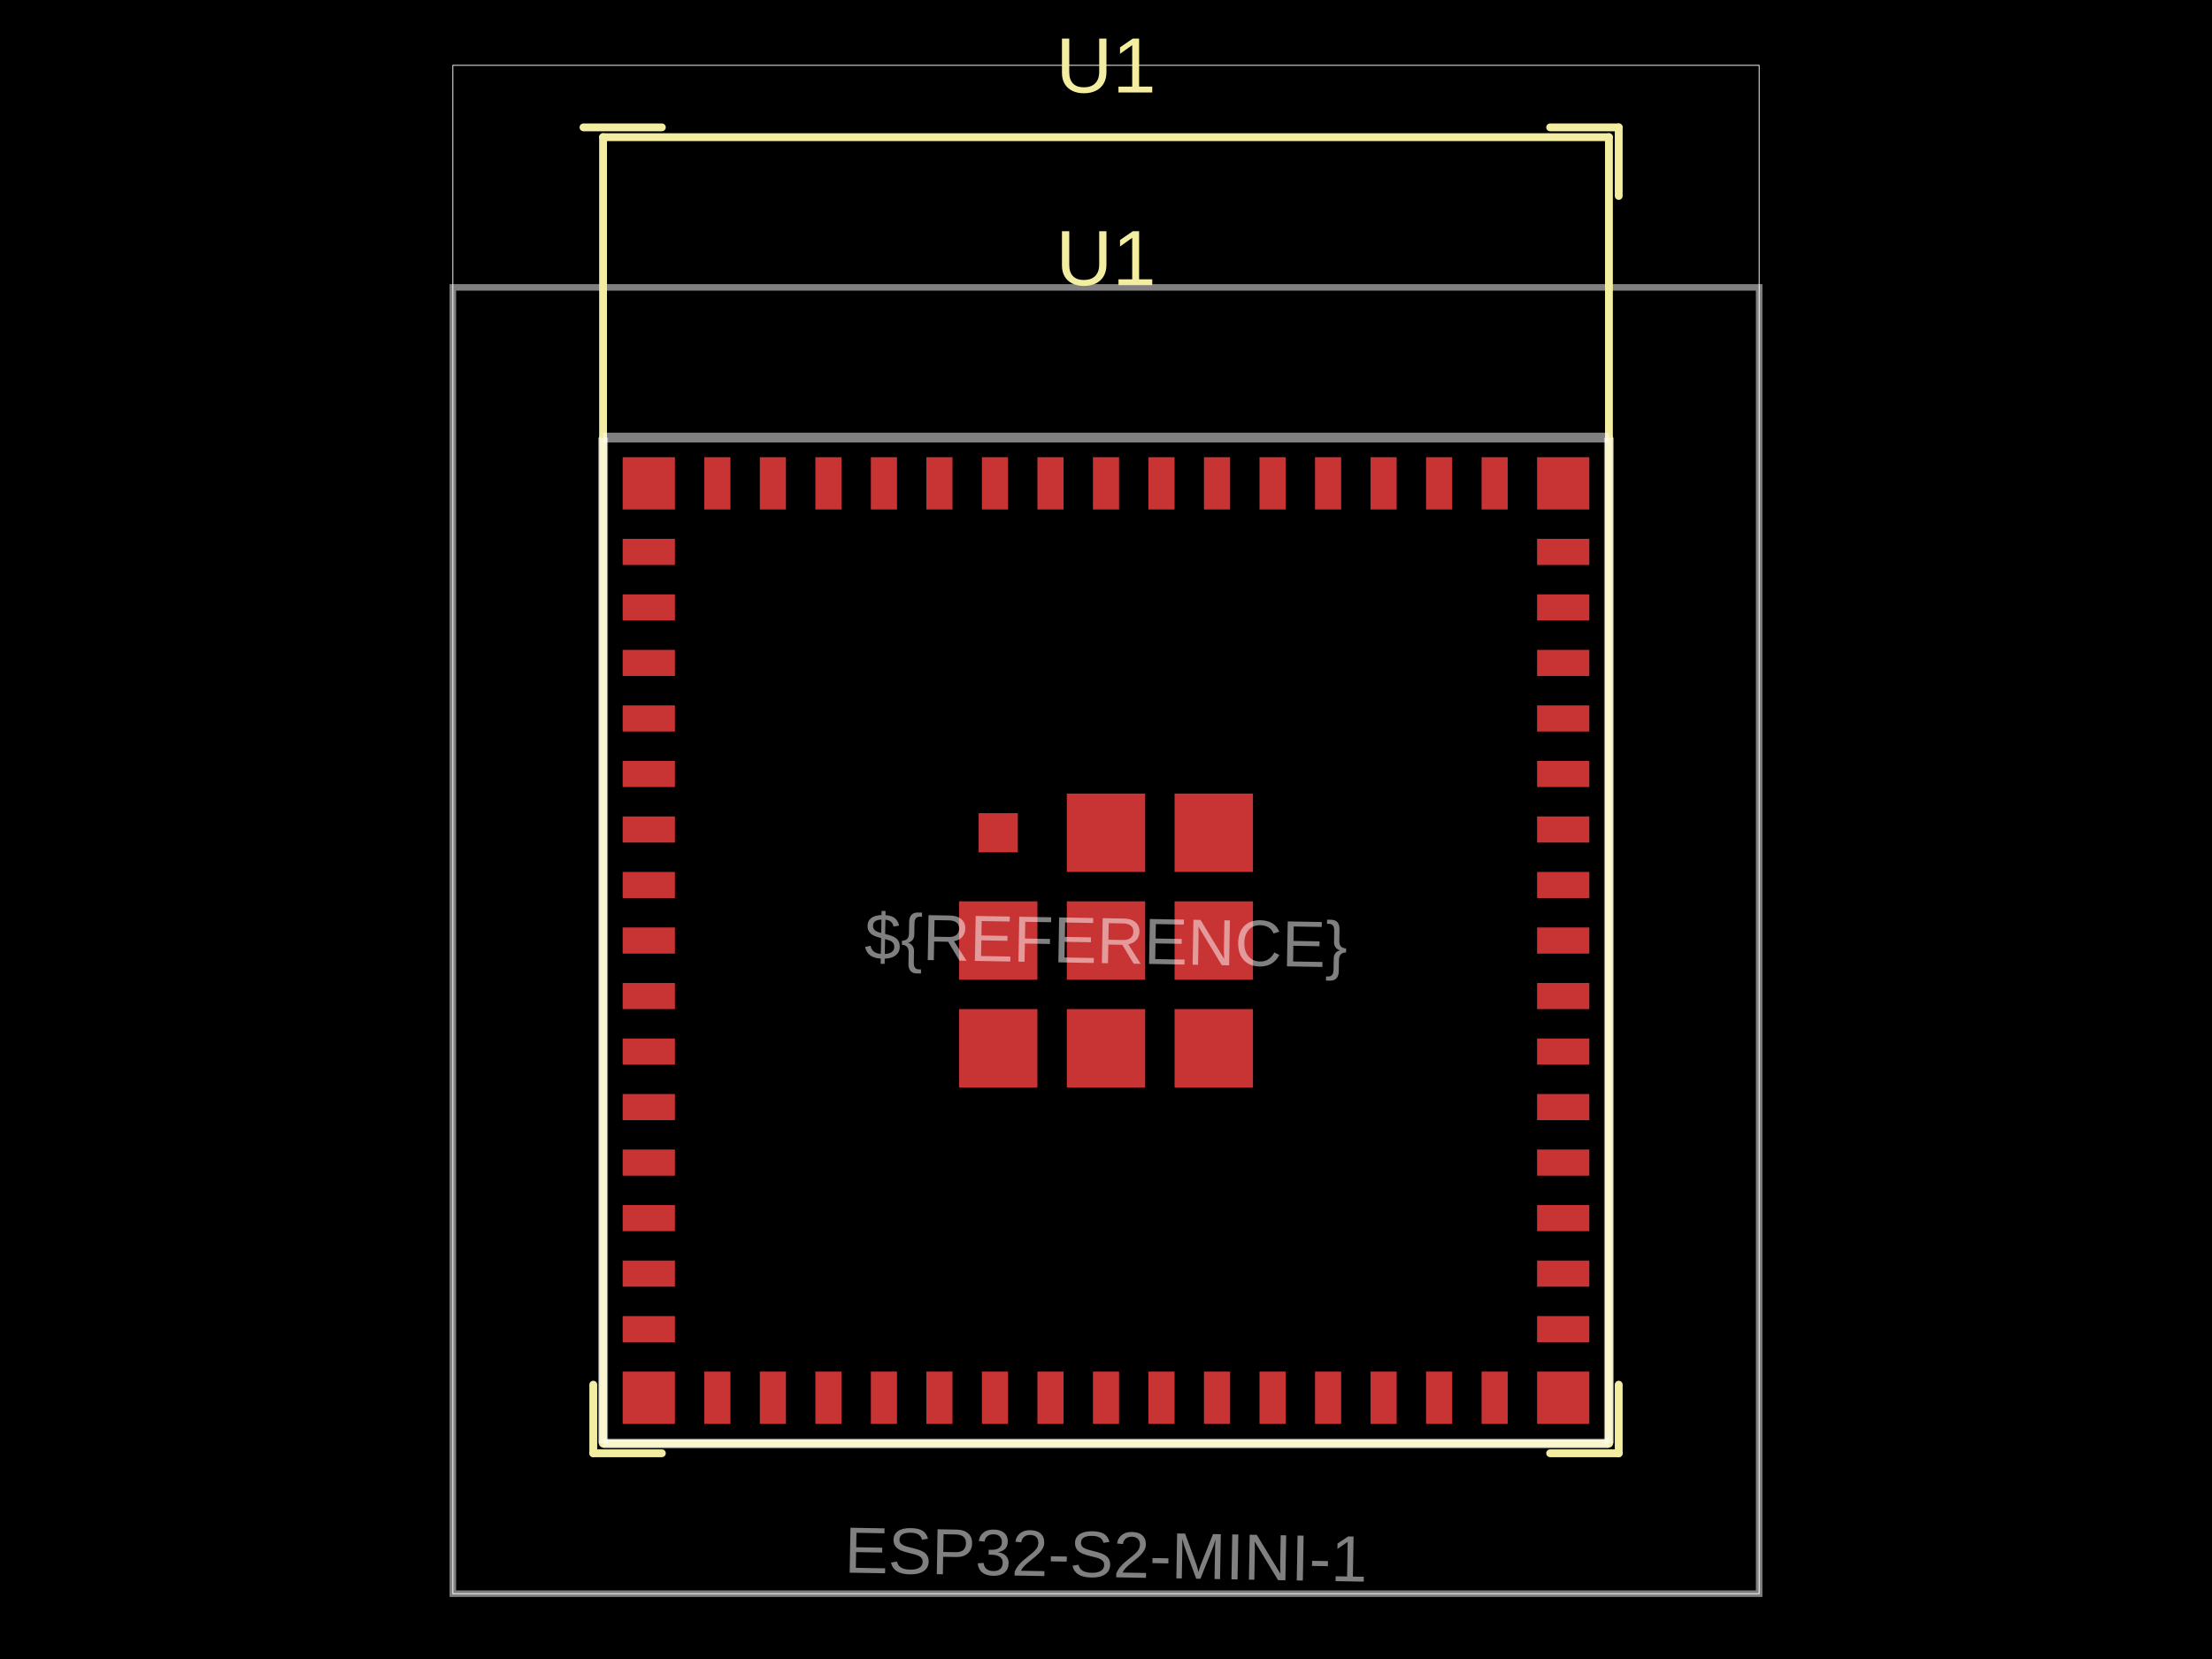
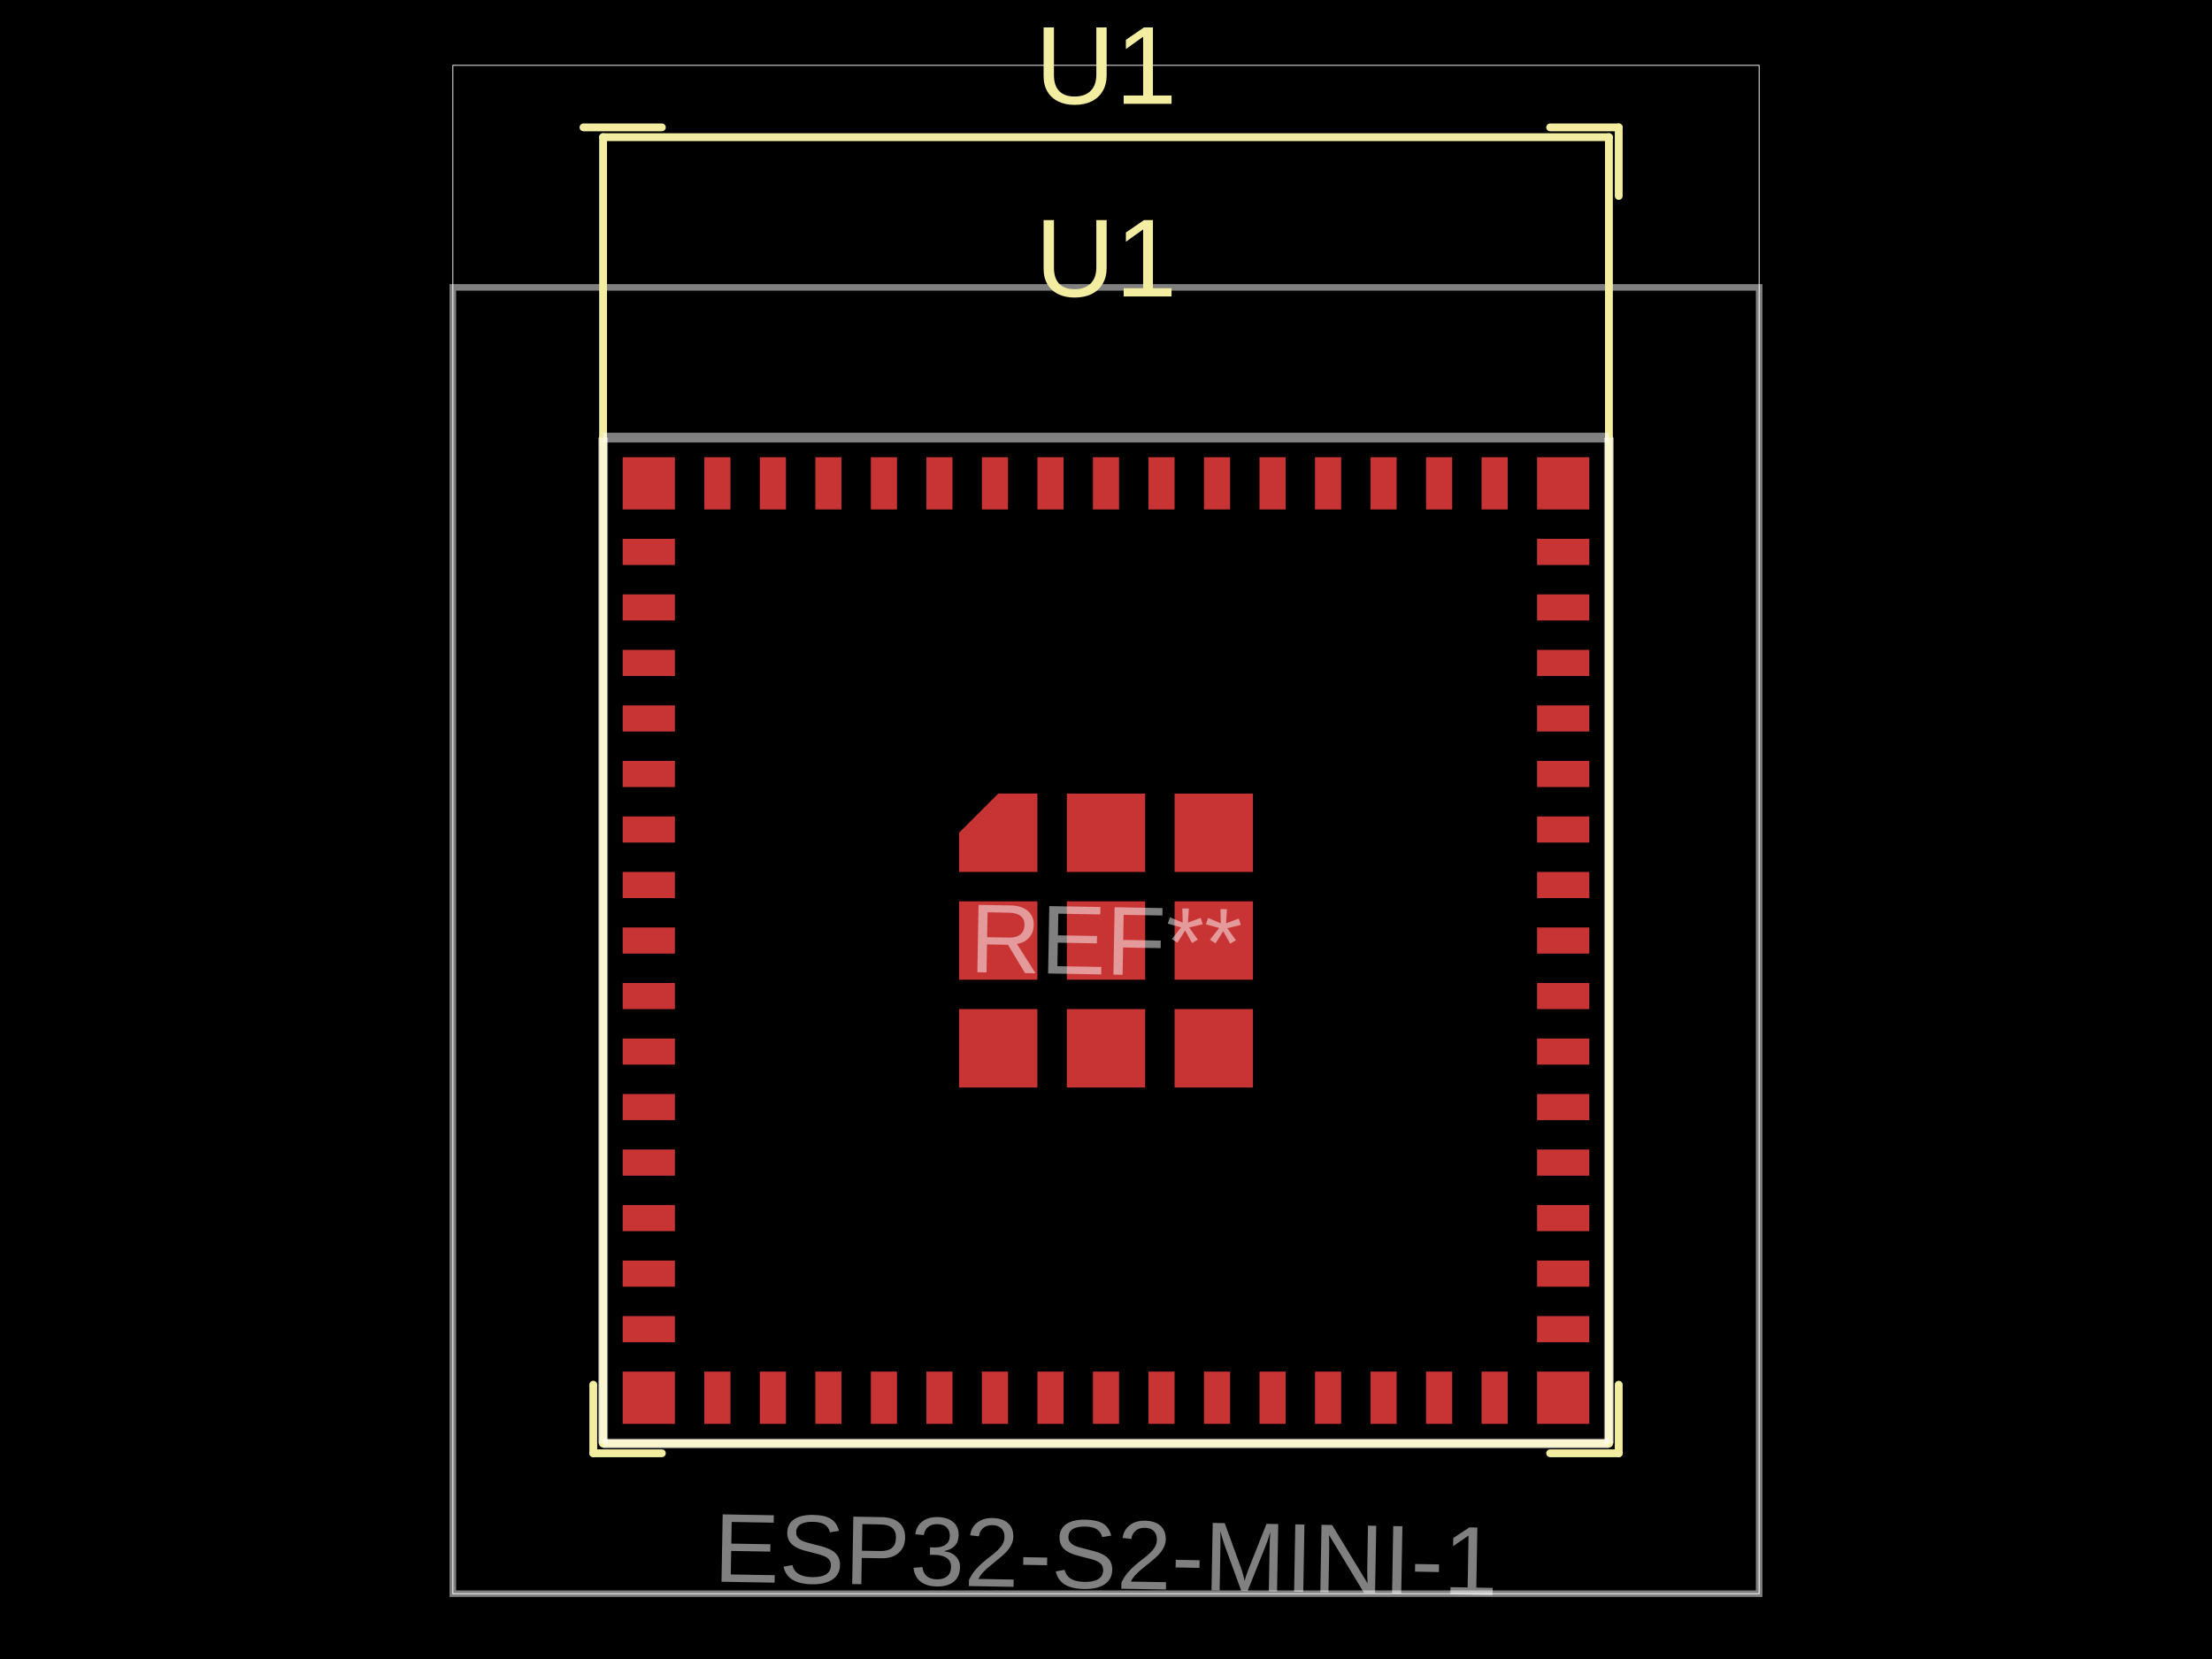
- <svg xmlns="http://www.w3.org/2000/svg" width="800" height="600" data-software-used-string="@tscircuit/core@0.0.1049">
+ <svg xmlns="http://www.w3.org/2000/svg" width="800" height="600">
  <style />
  <rect class="boundary" x="0" y="0" fill="#000" width="800" height="600" data-type="pcb_background" data-pcb-layer="global" />
  <rect class="pcb-boundary" fill="none" stroke="#fff" stroke-width="0.3" x="163.78" y="23.622" width="472.441" height="552.756" data-type="pcb_boundary" data-pcb-layer="global" />
  <path class="pcb-board" d="M 163.78 576.378 L 636.22 576.378 L 636.22 103.937 L 163.78 103.937 Z" fill="none" stroke="rgba(255, 255, 255, 0.5)" stroke-width="2.362" data-type="pcb_board" data-pcb-layer="board" />
  <rect class="pcb-pad" fill="rgb(200, 52, 52)" x="225.197" y="194.882" width="18.898" height="9.449" data-type="pcb_smtpad" data-pcb-layer="top" />
  <rect class="pcb-pad" fill="rgb(200, 52, 52)" x="225.197" y="214.961" width="18.898" height="9.449" data-type="pcb_smtpad" data-pcb-layer="top" />
  <rect class="pcb-pad" fill="rgb(200, 52, 52)" x="225.197" y="235.039" width="18.898" height="9.449" data-type="pcb_smtpad" data-pcb-layer="top" />
  <rect class="pcb-pad" fill="rgb(200, 52, 52)" x="225.197" y="255.118" width="18.898" height="9.449" data-type="pcb_smtpad" data-pcb-layer="top" />
  <rect class="pcb-pad" fill="rgb(200, 52, 52)" x="225.197" y="275.197" width="18.898" height="9.449" data-type="pcb_smtpad" data-pcb-layer="top" />
  <rect class="pcb-pad" fill="rgb(200, 52, 52)" x="225.197" y="295.276" width="18.898" height="9.449" data-type="pcb_smtpad" data-pcb-layer="top" />
  <rect class="pcb-pad" fill="rgb(200, 52, 52)" x="225.197" y="315.354" width="18.898" height="9.449" data-type="pcb_smtpad" data-pcb-layer="top" />
  <rect class="pcb-pad" fill="rgb(200, 52, 52)" x="225.197" y="335.433" width="18.898" height="9.449" data-type="pcb_smtpad" data-pcb-layer="top" />
  <rect class="pcb-pad" fill="rgb(200, 52, 52)" x="225.197" y="355.512" width="18.898" height="9.449" data-type="pcb_smtpad" data-pcb-layer="top" />
  <rect class="pcb-pad" fill="rgb(200, 52, 52)" x="225.197" y="375.591" width="18.898" height="9.449" data-type="pcb_smtpad" data-pcb-layer="top" />
  <rect class="pcb-pad" fill="rgb(200, 52, 52)" x="225.197" y="395.669" width="18.898" height="9.449" data-type="pcb_smtpad" data-pcb-layer="top" />
  <rect class="pcb-pad" fill="rgb(200, 52, 52)" x="225.197" y="415.748" width="18.898" height="9.449" data-type="pcb_smtpad" data-pcb-layer="top" />
  <rect class="pcb-pad" fill="rgb(200, 52, 52)" x="225.197" y="435.827" width="18.898" height="9.449" data-type="pcb_smtpad" data-pcb-layer="top" />
  <rect class="pcb-pad" fill="rgb(200, 52, 52)" x="225.197" y="455.906" width="18.898" height="9.449" data-type="pcb_smtpad" data-pcb-layer="top" />
  <rect class="pcb-pad" fill="rgb(200, 52, 52)" x="225.197" y="475.984" width="18.898" height="9.449" data-type="pcb_smtpad" data-pcb-layer="top" />
  <rect class="pcb-pad" fill="rgb(200, 52, 52)" x="254.724" y="496.063" width="9.449" height="18.898" data-type="pcb_smtpad" data-pcb-layer="top" />
  <rect class="pcb-pad" fill="rgb(200, 52, 52)" x="274.803" y="496.063" width="9.449" height="18.898" data-type="pcb_smtpad" data-pcb-layer="top" />
  <rect class="pcb-pad" fill="rgb(200, 52, 52)" x="294.882" y="496.063" width="9.449" height="18.898" data-type="pcb_smtpad" data-pcb-layer="top" />
  <rect class="pcb-pad" fill="rgb(200, 52, 52)" x="314.961" y="496.063" width="9.449" height="18.898" data-type="pcb_smtpad" data-pcb-layer="top" />
  <rect class="pcb-pad" fill="rgb(200, 52, 52)" x="335.039" y="496.063" width="9.449" height="18.898" data-type="pcb_smtpad" data-pcb-layer="top" />
  <rect class="pcb-pad" fill="rgb(200, 52, 52)" x="355.118" y="496.063" width="9.449" height="18.898" data-type="pcb_smtpad" data-pcb-layer="top" />
  <rect class="pcb-pad" fill="rgb(200, 52, 52)" x="375.197" y="496.063" width="9.449" height="18.898" data-type="pcb_smtpad" data-pcb-layer="top" />
  <rect class="pcb-pad" fill="rgb(200, 52, 52)" x="395.276" y="496.063" width="9.449" height="18.898" data-type="pcb_smtpad" data-pcb-layer="top" />
  <rect class="pcb-pad" fill="rgb(200, 52, 52)" x="415.354" y="496.063" width="9.449" height="18.898" data-type="pcb_smtpad" data-pcb-layer="top" />
  <rect class="pcb-pad" fill="rgb(200, 52, 52)" x="435.433" y="496.063" width="9.449" height="18.898" data-type="pcb_smtpad" data-pcb-layer="top" />
  <rect class="pcb-pad" fill="rgb(200, 52, 52)" x="455.512" y="496.063" width="9.449" height="18.898" data-type="pcb_smtpad" data-pcb-layer="top" />
  <rect class="pcb-pad" fill="rgb(200, 52, 52)" x="475.591" y="496.063" width="9.449" height="18.898" data-type="pcb_smtpad" data-pcb-layer="top" />
  <rect class="pcb-pad" fill="rgb(200, 52, 52)" x="495.669" y="496.063" width="9.449" height="18.898" data-type="pcb_smtpad" data-pcb-layer="top" />
  <rect class="pcb-pad" fill="rgb(200, 52, 52)" x="515.748" y="496.063" width="9.449" height="18.898" data-type="pcb_smtpad" data-pcb-layer="top" />
  <rect class="pcb-pad" fill="rgb(200, 52, 52)" x="535.827" y="496.063" width="9.449" height="18.898" data-type="pcb_smtpad" data-pcb-layer="top" />
  <rect class="pcb-pad" fill="rgb(200, 52, 52)" x="555.906" y="475.984" width="18.898" height="9.449" data-type="pcb_smtpad" data-pcb-layer="top" />
  <rect class="pcb-pad" fill="rgb(200, 52, 52)" x="555.906" y="455.906" width="18.898" height="9.449" data-type="pcb_smtpad" data-pcb-layer="top" />
  <rect class="pcb-pad" fill="rgb(200, 52, 52)" x="555.906" y="435.827" width="18.898" height="9.449" data-type="pcb_smtpad" data-pcb-layer="top" />
  <rect class="pcb-pad" fill="rgb(200, 52, 52)" x="555.906" y="415.748" width="18.898" height="9.449" data-type="pcb_smtpad" data-pcb-layer="top" />
  <rect class="pcb-pad" fill="rgb(200, 52, 52)" x="555.906" y="395.669" width="18.898" height="9.449" data-type="pcb_smtpad" data-pcb-layer="top" />
  <rect class="pcb-pad" fill="rgb(200, 52, 52)" x="555.906" y="375.591" width="18.898" height="9.449" data-type="pcb_smtpad" data-pcb-layer="top" />
  <rect class="pcb-pad" fill="rgb(200, 52, 52)" x="555.906" y="355.512" width="18.898" height="9.449" data-type="pcb_smtpad" data-pcb-layer="top" />
  <rect class="pcb-pad" fill="rgb(200, 52, 52)" x="555.906" y="335.433" width="18.898" height="9.449" data-type="pcb_smtpad" data-pcb-layer="top" />
  <rect class="pcb-pad" fill="rgb(200, 52, 52)" x="555.906" y="315.354" width="18.898" height="9.449" data-type="pcb_smtpad" data-pcb-layer="top" />
  <rect class="pcb-pad" fill="rgb(200, 52, 52)" x="555.906" y="295.276" width="18.898" height="9.449" data-type="pcb_smtpad" data-pcb-layer="top" />
  <rect class="pcb-pad" fill="rgb(200, 52, 52)" x="555.906" y="275.197" width="18.898" height="9.449" data-type="pcb_smtpad" data-pcb-layer="top" />
  <rect class="pcb-pad" fill="rgb(200, 52, 52)" x="555.906" y="255.118" width="18.898" height="9.449" data-type="pcb_smtpad" data-pcb-layer="top" />
  <rect class="pcb-pad" fill="rgb(200, 52, 52)" x="555.906" y="235.039" width="18.898" height="9.449" data-type="pcb_smtpad" data-pcb-layer="top" />
  <rect class="pcb-pad" fill="rgb(200, 52, 52)" x="555.906" y="214.961" width="18.898" height="9.449" data-type="pcb_smtpad" data-pcb-layer="top" />
  <rect class="pcb-pad" fill="rgb(200, 52, 52)" x="555.906" y="194.882" width="18.898" height="9.449" data-type="pcb_smtpad" data-pcb-layer="top" />
  <rect class="pcb-pad" fill="rgb(200, 52, 52)" x="535.827" y="165.354" width="9.449" height="18.898" data-type="pcb_smtpad" data-pcb-layer="top" />
  <rect class="pcb-pad" fill="rgb(200, 52, 52)" x="515.748" y="165.354" width="9.449" height="18.898" data-type="pcb_smtpad" data-pcb-layer="top" />
  <rect class="pcb-pad" fill="rgb(200, 52, 52)" x="495.669" y="165.354" width="9.449" height="18.898" data-type="pcb_smtpad" data-pcb-layer="top" />
  <rect class="pcb-pad" fill="rgb(200, 52, 52)" x="475.591" y="165.354" width="9.449" height="18.898" data-type="pcb_smtpad" data-pcb-layer="top" />
  <rect class="pcb-pad" fill="rgb(200, 52, 52)" x="455.512" y="165.354" width="9.449" height="18.898" data-type="pcb_smtpad" data-pcb-layer="top" />
  <rect class="pcb-pad" fill="rgb(200, 52, 52)" x="435.433" y="165.354" width="9.449" height="18.898" data-type="pcb_smtpad" data-pcb-layer="top" />
  <rect class="pcb-pad" fill="rgb(200, 52, 52)" x="415.354" y="165.354" width="9.449" height="18.898" data-type="pcb_smtpad" data-pcb-layer="top" />
  <rect class="pcb-pad" fill="rgb(200, 52, 52)" x="395.276" y="165.354" width="9.449" height="18.898" data-type="pcb_smtpad" data-pcb-layer="top" />
  <rect class="pcb-pad" fill="rgb(200, 52, 52)" x="375.197" y="165.354" width="9.449" height="18.898" data-type="pcb_smtpad" data-pcb-layer="top" />
  <rect class="pcb-pad" fill="rgb(200, 52, 52)" x="355.118" y="165.354" width="9.449" height="18.898" data-type="pcb_smtpad" data-pcb-layer="top" />
  <rect class="pcb-pad" fill="rgb(200, 52, 52)" x="335.039" y="165.354" width="9.449" height="18.898" data-type="pcb_smtpad" data-pcb-layer="top" />
  <rect class="pcb-pad" fill="rgb(200, 52, 52)" x="314.961" y="165.354" width="9.449" height="18.898" data-type="pcb_smtpad" data-pcb-layer="top" />
  <rect class="pcb-pad" fill="rgb(200, 52, 52)" x="294.882" y="165.354" width="9.449" height="18.898" data-type="pcb_smtpad" data-pcb-layer="top" />
  <rect class="pcb-pad" fill="rgb(200, 52, 52)" x="274.803" y="165.354" width="9.449" height="18.898" data-type="pcb_smtpad" data-pcb-layer="top" />
  <rect class="pcb-pad" fill="rgb(200, 52, 52)" x="254.724" y="165.354" width="9.449" height="18.898" data-type="pcb_smtpad" data-pcb-layer="top" />
-   <rect class="pcb-pad" fill="rgb(200, 52, 52)" x="353.937" y="294.094" width="14.173" height="14.173" data-type="pcb_smtpad" data-pcb-layer="top" />
+   <polygon class="pcb-pad" fill="rgb(200, 52, 52)" points="375.197,315.354 346.85,315.354 346.85,301.181 361.024,287.008 375.197,287.008" data-type="pcb_smtpad" data-pcb-layer="top" />
  <rect class="pcb-pad" fill="rgb(200, 52, 52)" x="346.85" y="325.984" width="28.346" height="28.346" data-type="pcb_smtpad" data-pcb-layer="top" />
  <rect class="pcb-pad" fill="rgb(200, 52, 52)" x="346.85" y="364.961" width="28.346" height="28.346" data-type="pcb_smtpad" data-pcb-layer="top" />
  <rect class="pcb-pad" fill="rgb(200, 52, 52)" x="385.827" y="287.008" width="28.346" height="28.346" data-type="pcb_smtpad" data-pcb-layer="top" />
  <rect class="pcb-pad" fill="rgb(200, 52, 52)" x="385.827" y="325.984" width="28.346" height="28.346" data-type="pcb_smtpad" data-pcb-layer="top" />
  <rect class="pcb-pad" fill="rgb(200, 52, 52)" x="385.827" y="364.961" width="28.346" height="28.346" data-type="pcb_smtpad" data-pcb-layer="top" />
  <rect class="pcb-pad" fill="rgb(200, 52, 52)" x="424.803" y="287.008" width="28.346" height="28.346" data-type="pcb_smtpad" data-pcb-layer="top" />
  <rect class="pcb-pad" fill="rgb(200, 52, 52)" x="424.803" y="325.984" width="28.346" height="28.346" data-type="pcb_smtpad" data-pcb-layer="top" />
  <rect class="pcb-pad" fill="rgb(200, 52, 52)" x="424.803" y="364.961" width="28.346" height="28.346" data-type="pcb_smtpad" data-pcb-layer="top" />
  <rect class="pcb-pad" fill="rgb(200, 52, 52)" x="225.197" y="165.354" width="18.898" height="18.898" data-type="pcb_smtpad" data-pcb-layer="top" />
  <rect class="pcb-pad" fill="rgb(200, 52, 52)" x="225.197" y="496.063" width="18.898" height="18.898" data-type="pcb_smtpad" data-pcb-layer="top" />
  <rect class="pcb-pad" fill="rgb(200, 52, 52)" x="555.906" y="496.063" width="18.898" height="18.898" data-type="pcb_smtpad" data-pcb-layer="top" />
  <rect class="pcb-pad" fill="rgb(200, 52, 52)" x="555.906" y="165.354" width="18.898" height="18.898" data-type="pcb_smtpad" data-pcb-layer="top" />
+   <text x="0" y="0" dx="0" dy="0" fill="#f2eda1" font-family="Arial, sans-serif" font-size="40.157" text-anchor="middle" dominant-baseline="central" transform="matrix(1,0,0,1,400,23.62205)" class="pcb-silkscreen-text pcb-silkscreen-top" data-pcb-silkscreen-text-id="pcb_silkscreen_text_0" stroke="none" data-type="pcb_silkscreen_text" data-pcb-layer="top">U1</text>
+   <text x="0" y="0" dx="0" dy="0" fill="#f2eda1" font-family="Arial, sans-serif" font-size="40.157" text-anchor="middle" dominant-baseline="central" transform="matrix(1,0,0,1,400,93.30709)" class="pcb-silkscreen-text pcb-silkscreen-top" data-pcb-silkscreen-text-id="pcb_silkscreen_text_1" stroke="none" data-type="pcb_silkscreen_text" data-pcb-layer="top">U1</text>
  <path class="pcb-silkscreen pcb-silkscreen-top" d="M 214.567 525.591 L 214.567 500.787" fill="none" stroke="#f2eda1" stroke-width="2.835" stroke-linecap="round" stroke-linejoin="round" data-pcb-component-id="pcb_component_0" data-pcb-silkscreen-path-id="pcb_silkscreen_path_0" data-type="pcb_silkscreen_path" data-pcb-layer="top" />
  <path class="pcb-silkscreen pcb-silkscreen-top" d="M 218.11 49.606 L 218.11 158.268" fill="none" stroke="#f2eda1" stroke-width="2.835" stroke-linecap="round" stroke-linejoin="round" data-pcb-component-id="pcb_component_0" data-pcb-silkscreen-path-id="pcb_silkscreen_path_1" data-type="pcb_silkscreen_path" data-pcb-layer="top" />
  <path class="pcb-silkscreen pcb-silkscreen-top" d="M 218.11 49.606 L 581.89 49.606" fill="none" stroke="#f2eda1" stroke-width="2.835" stroke-linecap="round" stroke-linejoin="round" data-pcb-component-id="pcb_component_0" data-pcb-silkscreen-path-id="pcb_silkscreen_path_2" data-type="pcb_silkscreen_path" data-pcb-layer="top" />
  <path class="pcb-silkscreen pcb-silkscreen-top" d="M 218.11 522.047 L 218.11 158.268" fill="none" stroke="#f2eda1" stroke-width="2.835" stroke-linecap="round" stroke-linejoin="round" data-pcb-component-id="pcb_component_0" data-pcb-silkscreen-path-id="pcb_silkscreen_path_3" data-type="pcb_silkscreen_path" data-pcb-layer="top" />
  <path class="pcb-silkscreen pcb-silkscreen-top" d="M 239.37 46.063 L 211.024 46.063" fill="none" stroke="#f2eda1" stroke-width="2.835" stroke-linecap="round" stroke-linejoin="round" data-pcb-component-id="pcb_component_0" data-pcb-silkscreen-path-id="pcb_silkscreen_path_4" data-type="pcb_silkscreen_path" data-pcb-layer="top" />
  <path class="pcb-silkscreen pcb-silkscreen-top" d="M 239.37 525.591 L 214.567 525.591" fill="none" stroke="#f2eda1" stroke-width="2.835" stroke-linecap="round" stroke-linejoin="round" data-pcb-component-id="pcb_component_0" data-pcb-silkscreen-path-id="pcb_silkscreen_path_5" data-type="pcb_silkscreen_path" data-pcb-layer="top" />
  <path class="pcb-silkscreen pcb-silkscreen-top" d="M 560.63 46.063 L 585.433 46.063" fill="none" stroke="#f2eda1" stroke-width="2.835" stroke-linecap="round" stroke-linejoin="round" data-pcb-component-id="pcb_component_0" data-pcb-silkscreen-path-id="pcb_silkscreen_path_6" data-type="pcb_silkscreen_path" data-pcb-layer="top" />
  <path class="pcb-silkscreen pcb-silkscreen-top" d="M 560.63 525.591 L 585.433 525.591" fill="none" stroke="#f2eda1" stroke-width="2.835" stroke-linecap="round" stroke-linejoin="round" data-pcb-component-id="pcb_component_0" data-pcb-silkscreen-path-id="pcb_silkscreen_path_7" data-type="pcb_silkscreen_path" data-pcb-layer="top" />
  <path class="pcb-silkscreen pcb-silkscreen-top" d="M 581.89 49.606 L 581.89 158.268" fill="none" stroke="#f2eda1" stroke-width="2.835" stroke-linecap="round" stroke-linejoin="round" data-pcb-component-id="pcb_component_0" data-pcb-silkscreen-path-id="pcb_silkscreen_path_8" data-type="pcb_silkscreen_path" data-pcb-layer="top" />
  <path class="pcb-silkscreen pcb-silkscreen-top" d="M 581.89 158.268 L 581.89 522.047" fill="none" stroke="#f2eda1" stroke-width="2.835" stroke-linecap="round" stroke-linejoin="round" data-pcb-component-id="pcb_component_0" data-pcb-silkscreen-path-id="pcb_silkscreen_path_9" data-type="pcb_silkscreen_path" data-pcb-layer="top" />
  <path class="pcb-silkscreen pcb-silkscreen-top" d="M 581.89 522.047 L 218.11 522.047" fill="none" stroke="#f2eda1" stroke-width="2.835" stroke-linecap="round" stroke-linejoin="round" data-pcb-component-id="pcb_component_0" data-pcb-silkscreen-path-id="pcb_silkscreen_path_10" data-type="pcb_silkscreen_path" data-pcb-layer="top" />
  <path class="pcb-silkscreen pcb-silkscreen-top" d="M 585.433 46.063 L 585.433 70.866" fill="none" stroke="#f2eda1" stroke-width="2.835" stroke-linecap="round" stroke-linejoin="round" data-pcb-component-id="pcb_component_0" data-pcb-silkscreen-path-id="pcb_silkscreen_path_11" data-type="pcb_silkscreen_path" data-pcb-layer="top" />
  <path class="pcb-silkscreen pcb-silkscreen-top" d="M 585.433 525.591 L 585.433 500.787" fill="none" stroke="#f2eda1" stroke-width="2.835" stroke-linecap="round" stroke-linejoin="round" data-pcb-component-id="pcb_component_0" data-pcb-silkscreen-path-id="pcb_silkscreen_path_12" data-type="pcb_silkscreen_path" data-pcb-layer="top" />
-   <text x="0" y="0" dx="0" dy="0" fill="#f2eda1" font-family="Arial, sans-serif" font-size="28.346" text-anchor="middle" dominant-baseline="central" transform="matrix(1,0,0,1,400,23.62205)" class="pcb-silkscreen-text pcb-silkscreen-top" data-pcb-silkscreen-text-id="pcb_component_0" stroke="none" data-type="pcb_silkscreen_text" data-pcb-layer="top">U1</text>
-   <text x="0" y="0" dx="0" dy="0" fill="#f2eda1" font-family="Arial, sans-serif" font-size="28.346" text-anchor="middle" dominant-baseline="central" transform="matrix(1,0,0,1,400,93.30709)" class="pcb-silkscreen-text pcb-silkscreen-top" data-pcb-silkscreen-text-id="pcb_component_0" stroke="none" data-type="pcb_silkscreen_text" data-pcb-layer="top">U1</text>
+   <text x="0" y="0" font-family="Arial, sans-serif" font-size="35.433" text-anchor="middle" dominant-baseline="central" transform="matrix(0.9998477,0.01745241,-0.01745241,0.9998477,400,562.2047)" class="pcb-fabrication-note-text" fill="rgba(255,255,255,0.5)" data-type="pcb_fabrication_note_text" data-pcb-layer="overlay">ESP32-S2-MINI-1</text>
+   <text x="0" y="0" font-family="Arial, sans-serif" font-size="35.433" text-anchor="middle" dominant-baseline="central" transform="matrix(0.9998477,0.01745241,-0.01745241,0.9998477,400,340.1575)" class="pcb-fabrication-note-text" fill="rgba(255,255,255,0.5)" data-type="pcb_fabrication_note_text" data-pcb-layer="overlay">REF**</text>
  <path class="pcb-fabrication-note-path" stroke="rgba(255,255,255,0.5)" fill="none" d="M 218.11 158.268 L 218.11 522.047" stroke-width="3.543" data-pcb-component-id="pcb_component_0" data-pcb-fabrication-note-path-id="pcb_fabrication_note_path_0" data-type="pcb_fabrication_note_path" data-pcb-layer="overlay" />
  <path class="pcb-fabrication-note-path" stroke="rgba(255,255,255,0.5)" fill="none" d="M 218.11 522.047 L 581.89 522.047" stroke-width="3.543" data-pcb-component-id="pcb_component_0" data-pcb-fabrication-note-path-id="pcb_fabrication_note_path_1" data-type="pcb_fabrication_note_path" data-pcb-layer="overlay" />
  <path class="pcb-fabrication-note-path" stroke="rgba(255,255,255,0.5)" fill="none" d="M 581.89 158.268 L 218.11 158.268" stroke-width="3.543" data-pcb-component-id="pcb_component_0" data-pcb-fabrication-note-path-id="pcb_fabrication_note_path_2" data-type="pcb_fabrication_note_path" data-pcb-layer="overlay" />
  <path class="pcb-fabrication-note-path" stroke="rgba(255,255,255,0.5)" fill="none" d="M 581.89 522.047 L 581.89 158.268" stroke-width="3.543" data-pcb-component-id="pcb_component_0" data-pcb-fabrication-note-path-id="pcb_fabrication_note_path_3" data-type="pcb_fabrication_note_path" data-pcb-layer="overlay" />
-   <text x="0" y="0" font-family="Arial, sans-serif" font-size="23.622" text-anchor="middle" dominant-baseline="central" transform="matrix(0.9998477,0.01745241,-0.01745241,0.9998477,400,562.2047)" class="pcb-fabrication-note-text" fill="rgba(255,255,255,0.5)" data-type="pcb_fabrication_note_text" data-pcb-layer="overlay">ESP32-S2-MINI-1</text>
-   <text x="0" y="0" font-family="Arial, sans-serif" font-size="23.622" text-anchor="middle" dominant-baseline="central" transform="matrix(0.9998477,0.01745241,-0.01745241,0.9998477,400,340.1575)" class="pcb-fabrication-note-text" fill="rgba(255,255,255,0.5)" data-type="pcb_fabrication_note_text" data-pcb-layer="overlay">${REFERENCE}</text>
</svg>
